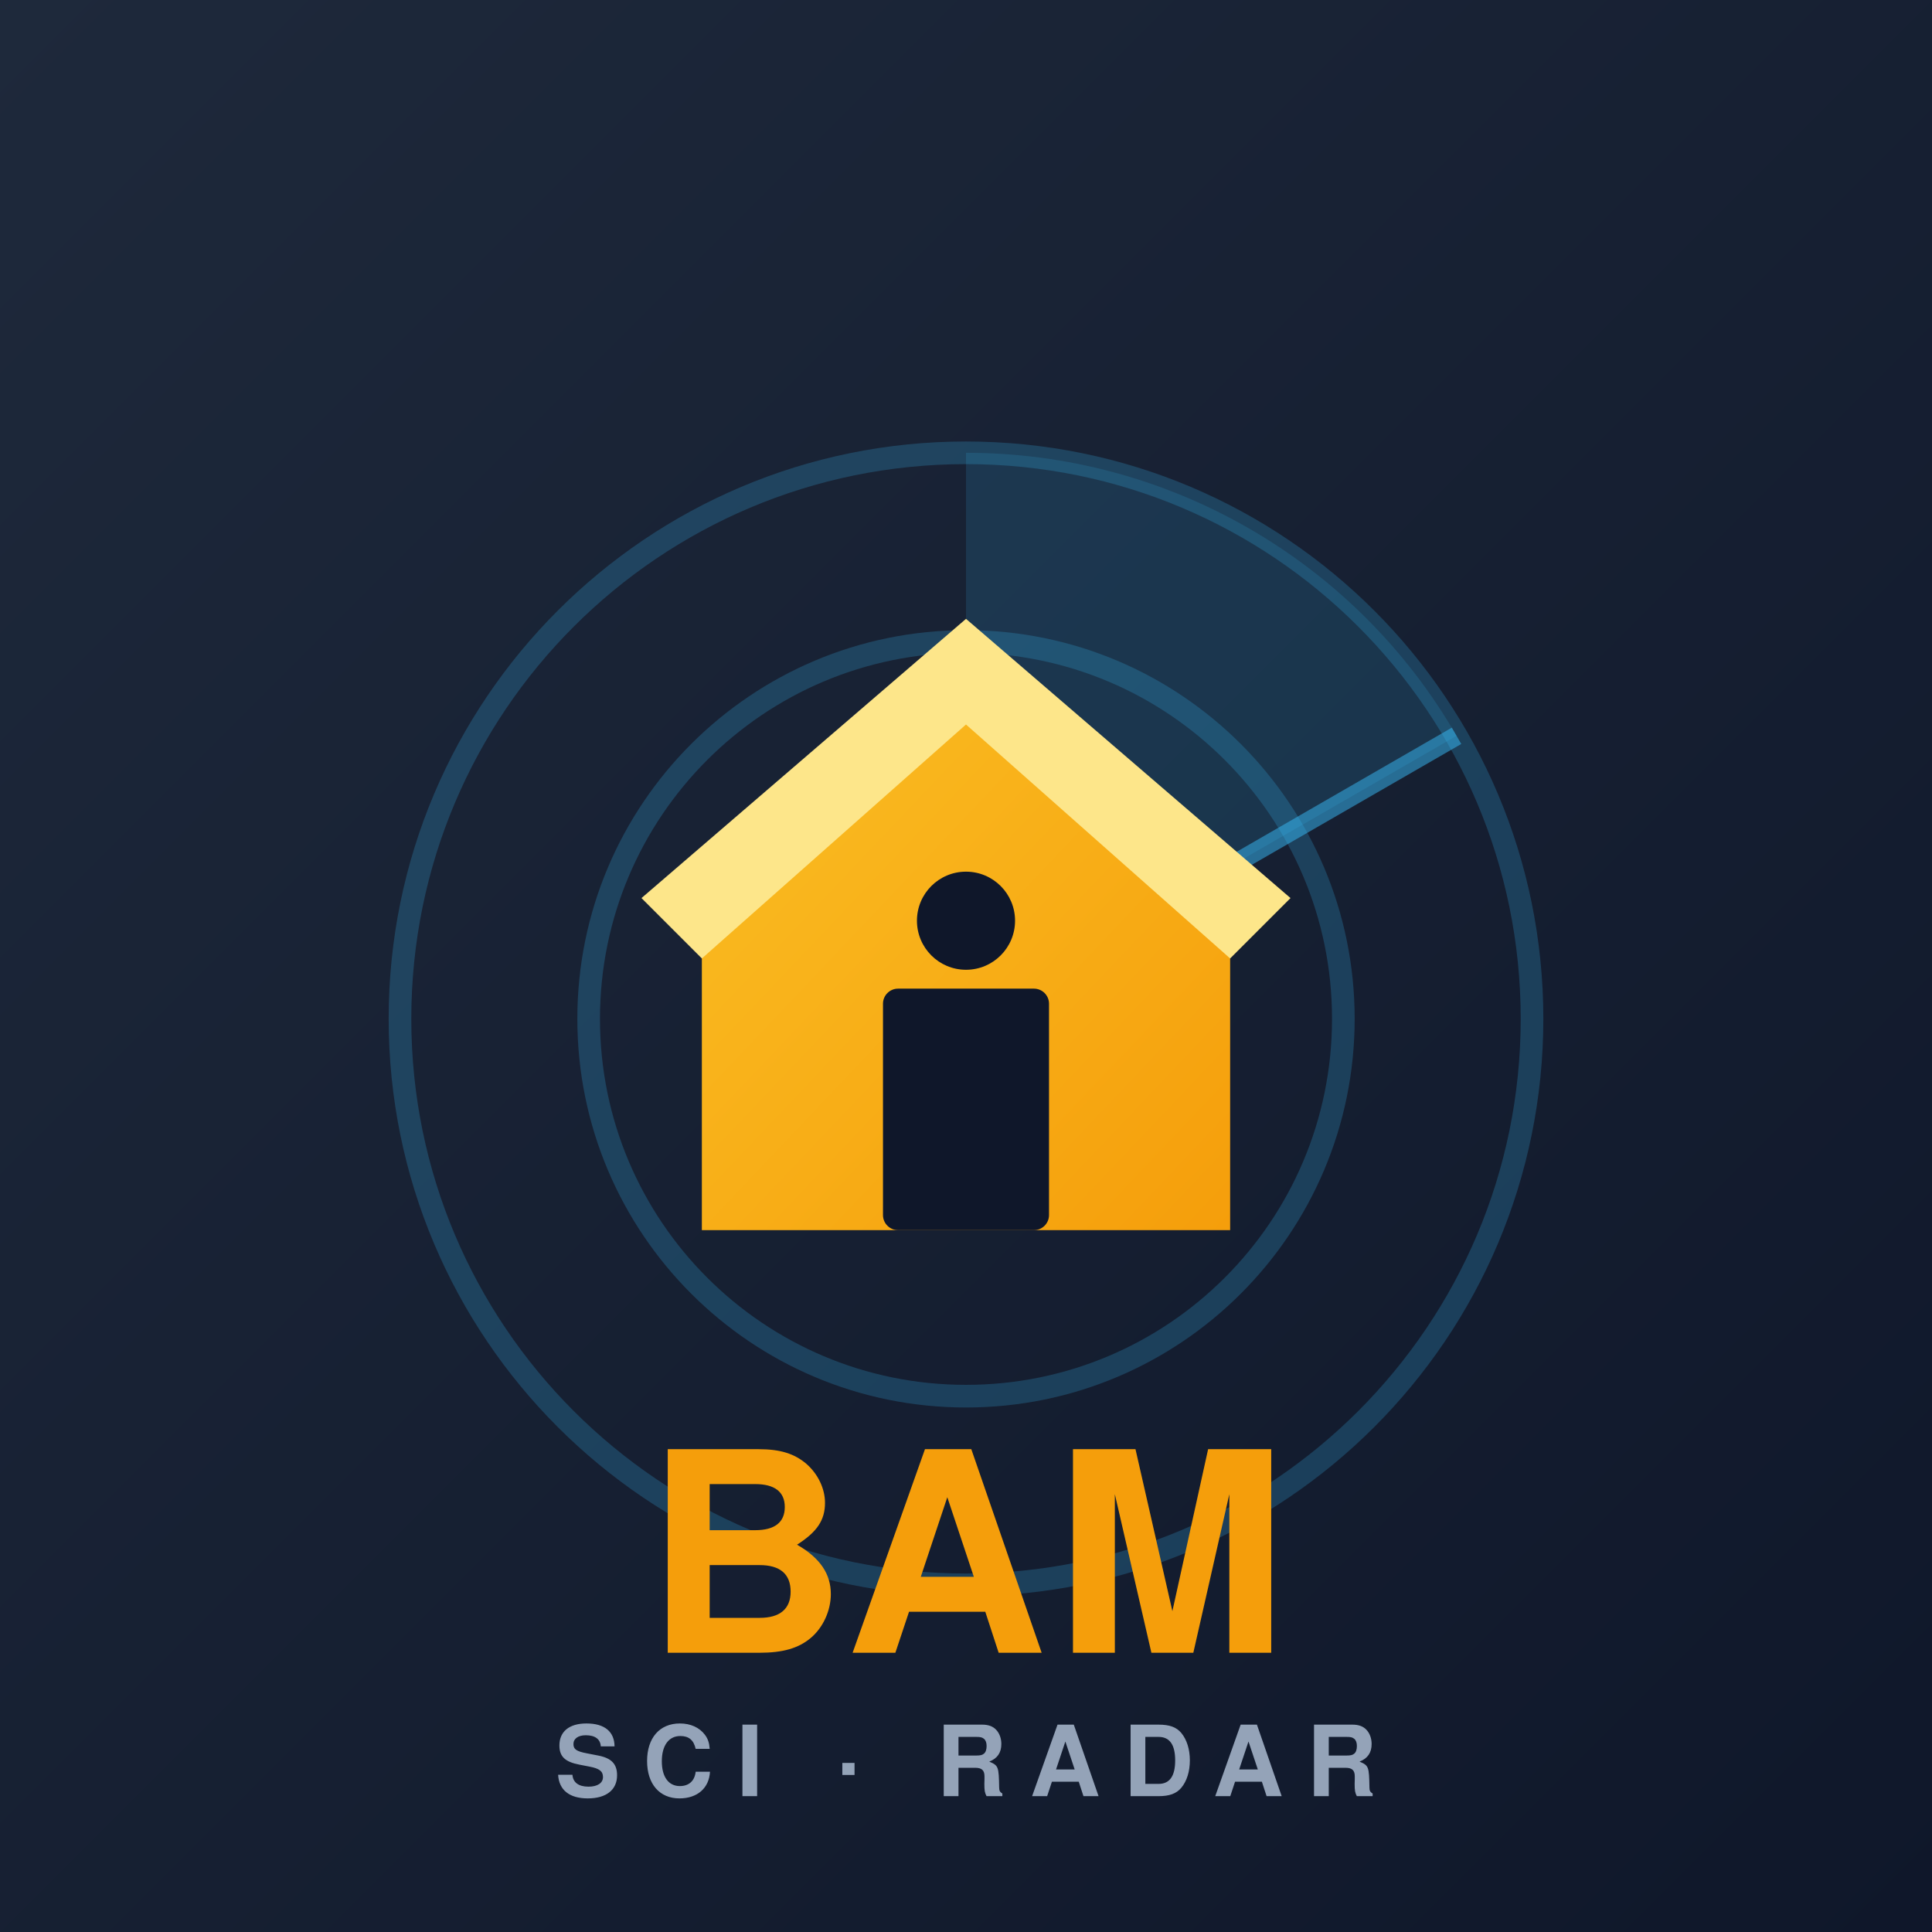
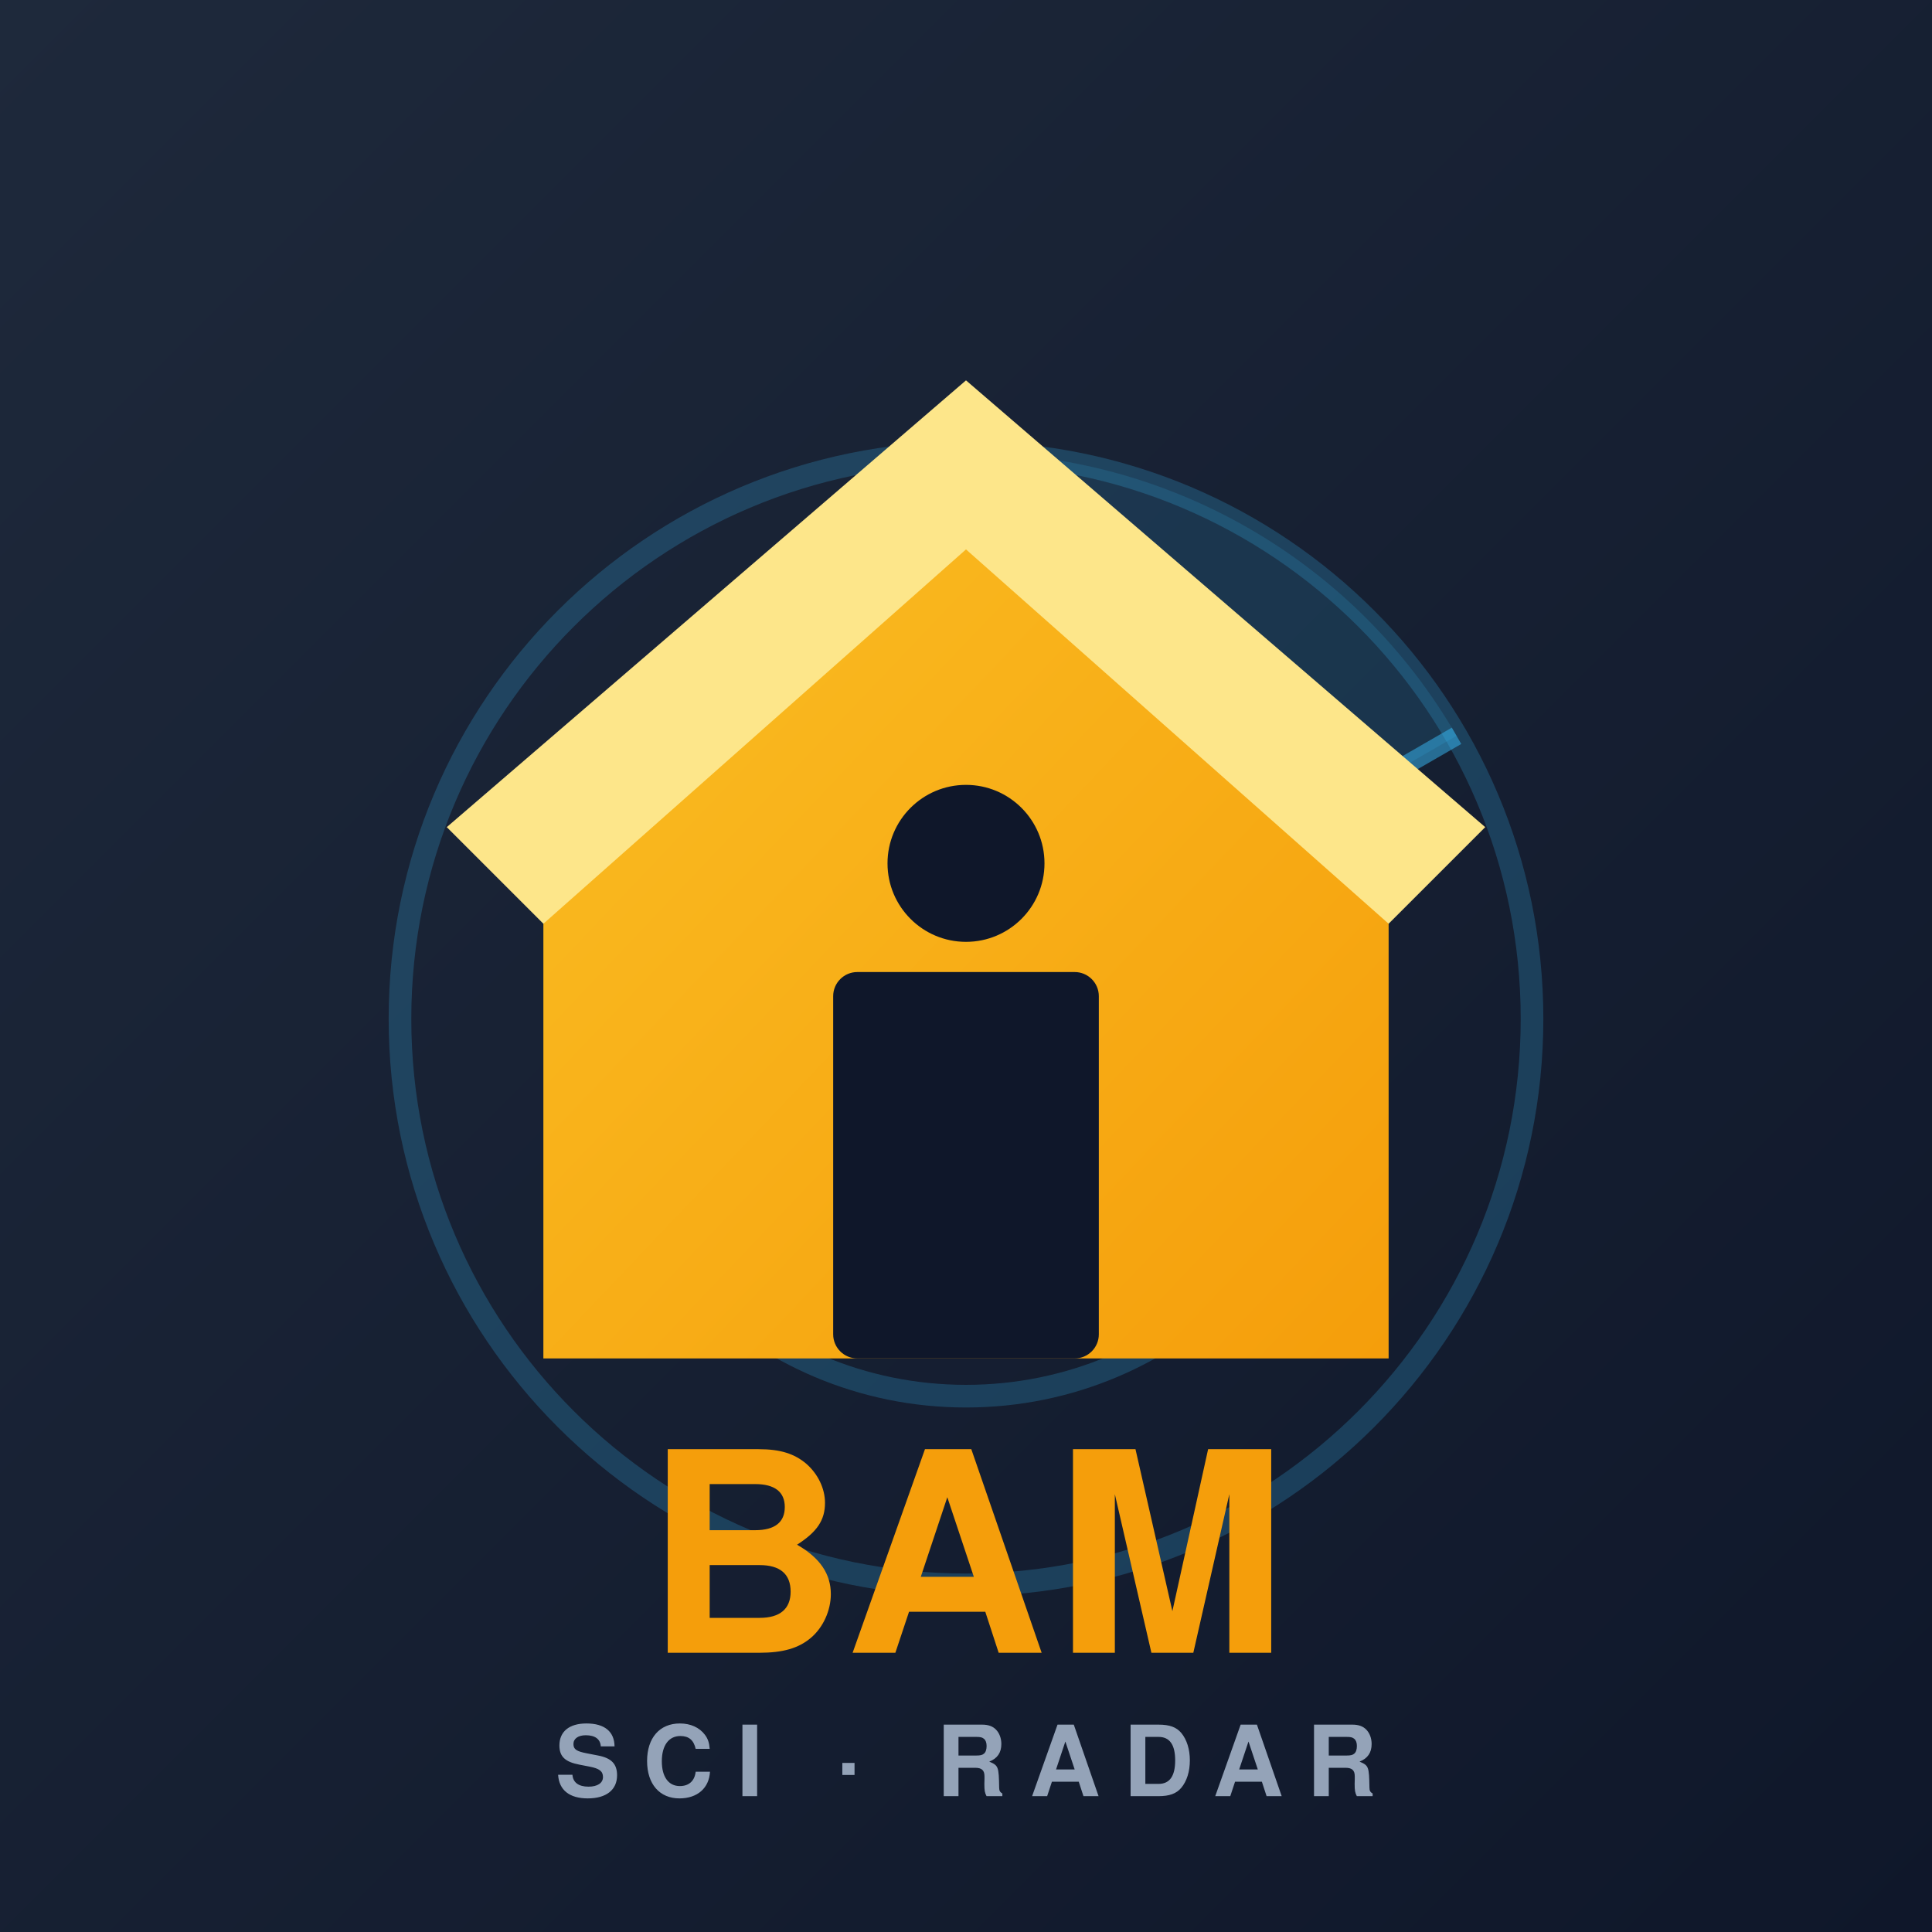
<svg xmlns="http://www.w3.org/2000/svg" width="512" height="512" viewBox="0 0 512 512">
  <defs>
    <linearGradient id="bg" x1="0" y1="0" x2="1" y2="1">
      <stop offset="0" stop-color="#1e293b" />
      <stop offset="1" stop-color="#0f172a" />
    </linearGradient>
    <linearGradient id="amber" x1="0" y1="0" x2="1" y2="1">
      <stop offset="0" stop-color="#fbbf24" />
      <stop offset="1" stop-color="#f59e0b" />
    </linearGradient>
  </defs>
  <rect width="512" height="512" fill="url(#bg)" />
  <g fill="none" stroke="#38bdf8" stroke-opacity="0.22" stroke-width="6">
    <circle cx="256" cy="270" r="150" />
    <circle cx="256" cy="270" r="100" />
    <circle cx="256" cy="270" r="50" />
  </g>
  <path d="M256 270 L256 120 A150 150 0 0 1 386 195 Z" fill="#38bdf8" fill-opacity="0.14" />
  <line x1="256" y1="270" x2="386" y2="195" stroke="#38bdf8" stroke-opacity="0.5" stroke-width="5" />
-   <g transform="translate(256 256)">
+   <g transform="translate(256 248) scale(1.6)">
    <path d="M0 -78 L70 -18 L70 70 L-70 70 L-70 -18 Z" fill="url(#amber)" />
    <path d="M0 -92 L86 -18 L70 -2 L0 -64 L-70 -2 L-86 -18 Z" fill="#fde68a" />
    <rect x="-22" y="6" width="44" height="64" rx="4" fill="#0f172a" />
    <circle cx="0" cy="-12" r="13" fill="#0f172a" />
  </g>
  <text x="256" y="438" text-anchor="middle" font-family="-apple-system, Helvetica, Arial, sans-serif" font-size="74" font-weight="800" letter-spacing="2" fill="#f59e0b">BAM</text>
  <text x="256" y="476" text-anchor="middle" font-family="-apple-system, Helvetica, Arial, sans-serif" font-size="26" font-weight="700" letter-spacing="6" fill="#94a3b8">SCI · RADAR</text>
</svg>
